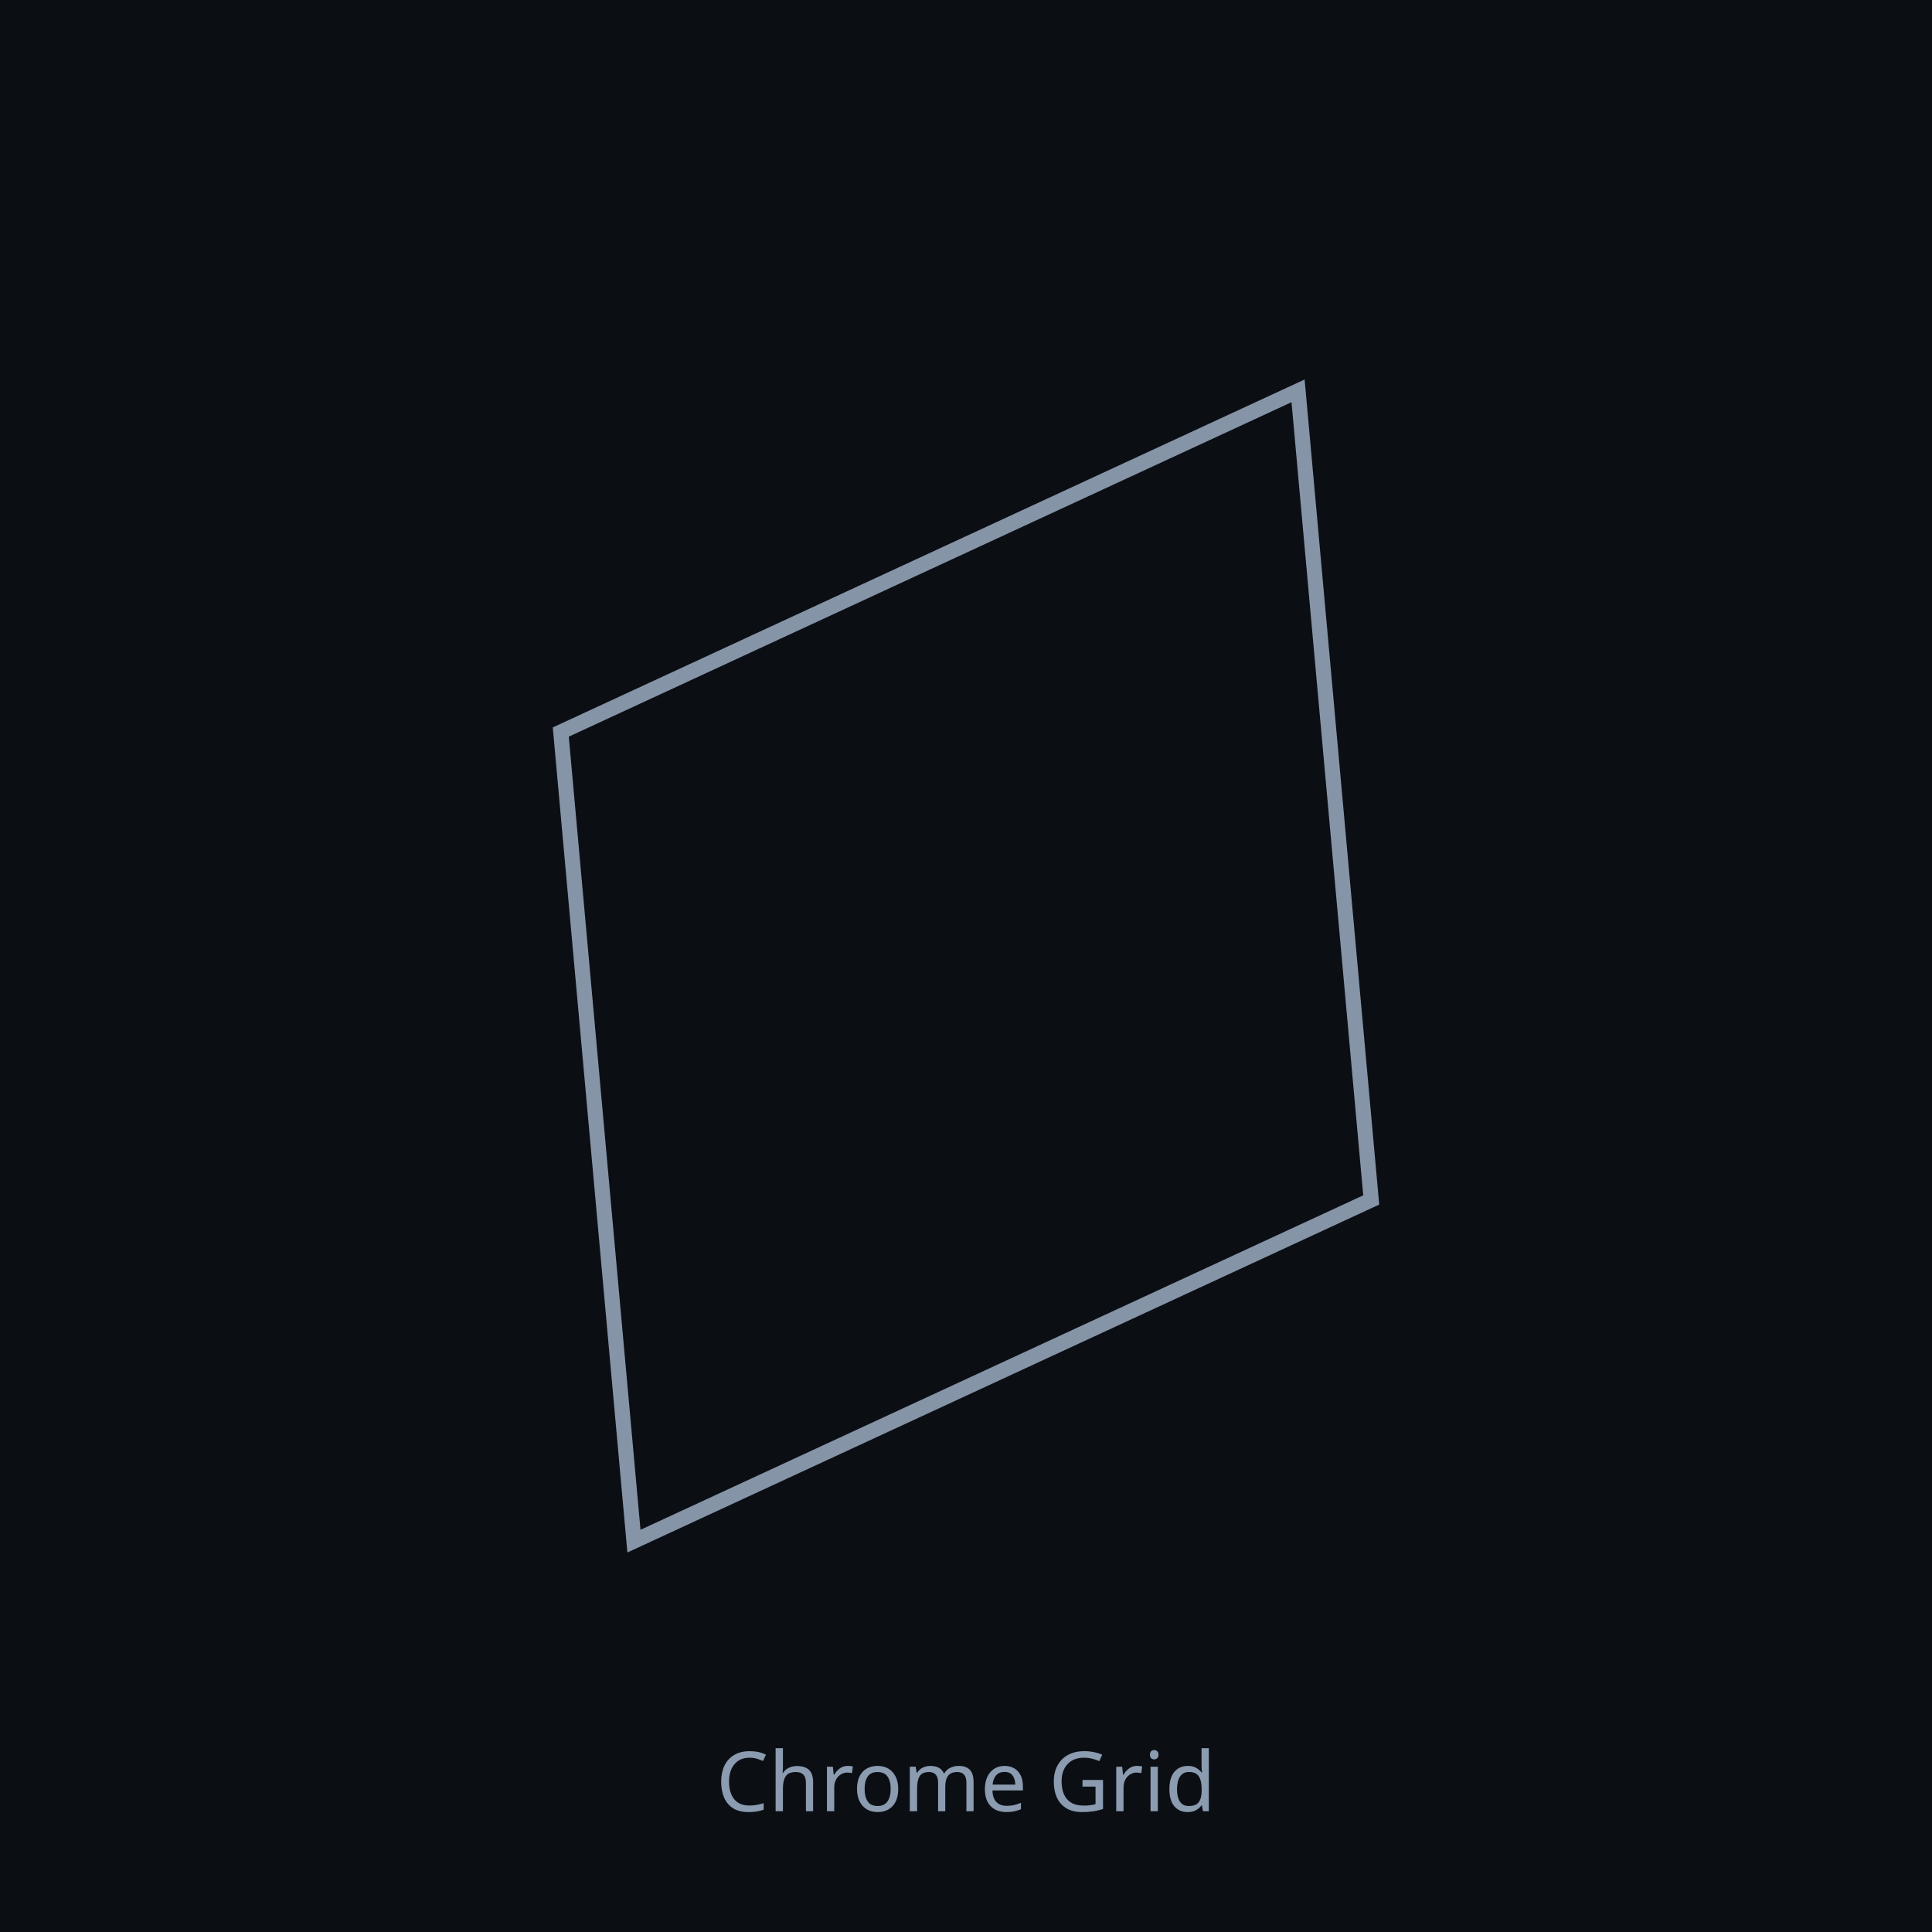
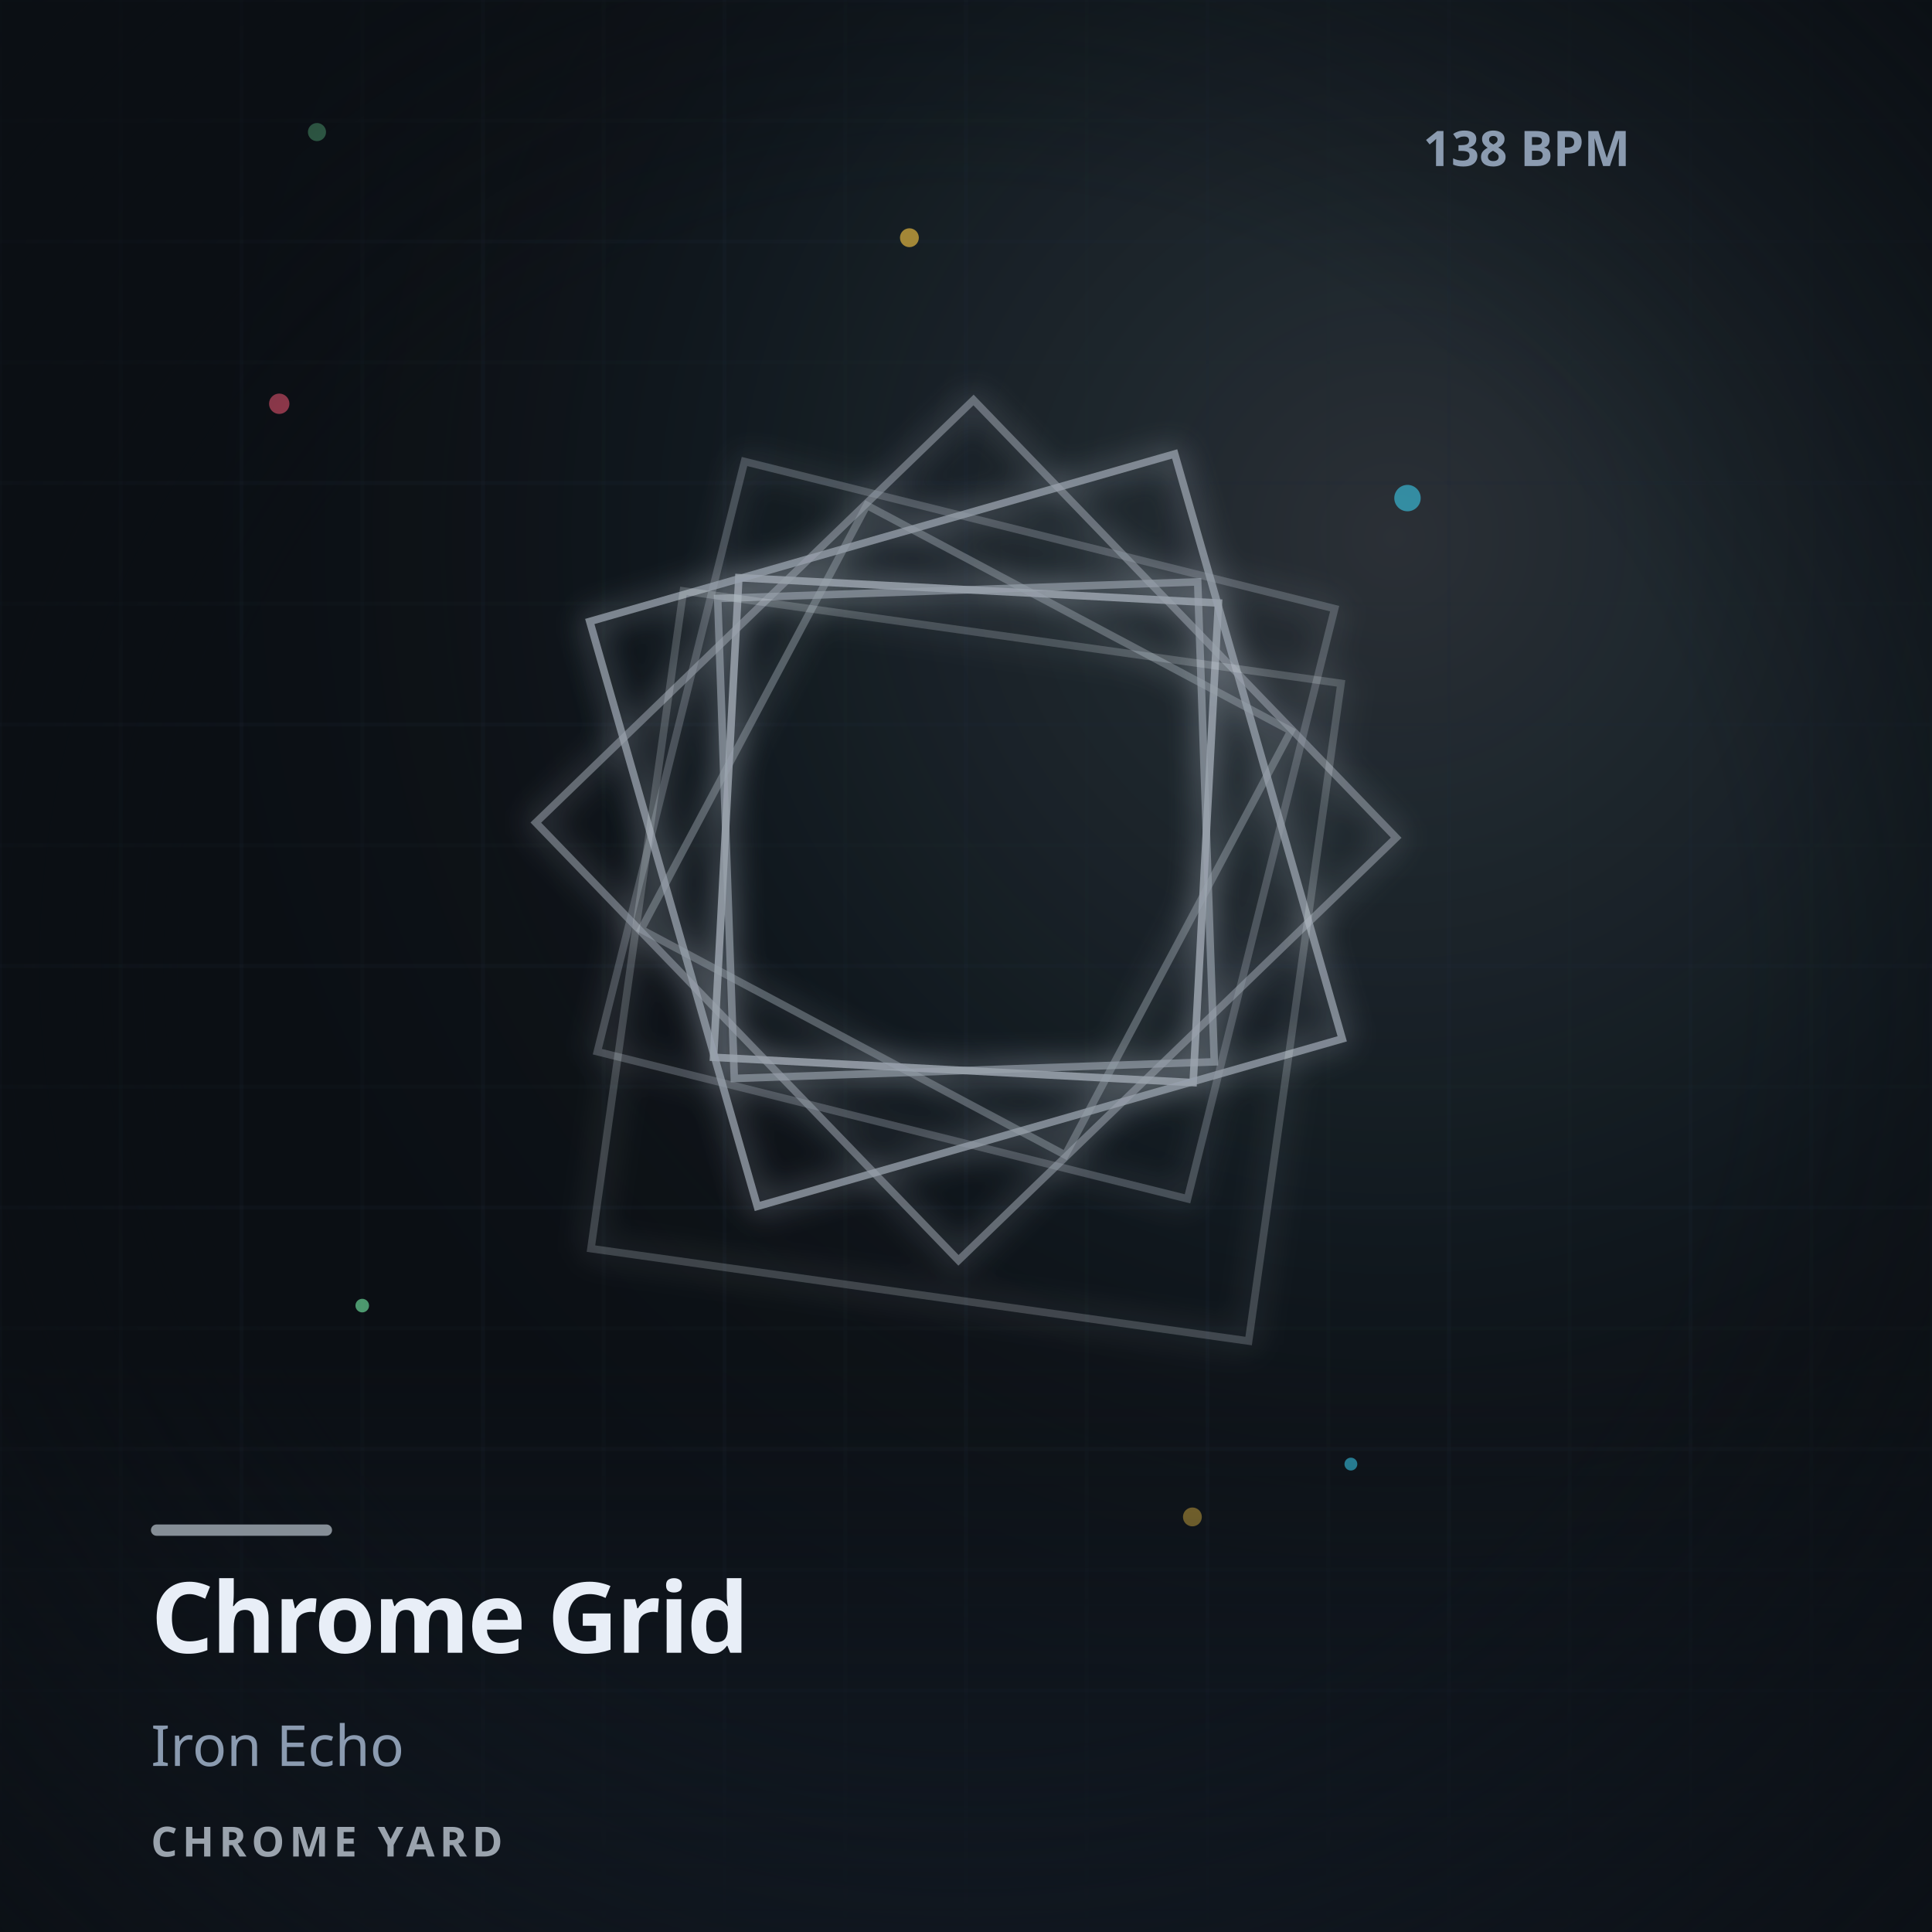
<svg xmlns="http://www.w3.org/2000/svg" width="512" height="512" viewBox="0 0 512 512">
-   <rect width="512" height="512" fill="#0b0f14" />
-   <polygon points="256,80 380,256 256,432 132,256" fill="none" stroke="#94A3B8" stroke-width="4" opacity="0.9" transform="rotate(210 256 256)" />
-   <text x="256" y="480" text-anchor="middle" fill="#8b9bb0" font-family="system-ui" font-size="22">Chrome Grid</text>
+   <defs>
+     <radialGradient id="bgGlow" cx="72%" cy="28%" r="65%">
+       <stop offset="0%" stop-color="#9AA3AD" stop-opacity="0.22" />
+       <stop offset="55%" stop-color="#79b6c9" stop-opacity="0.06" />
+       <stop offset="100%" stop-color="#0B0F14" stop-opacity="0" />
+     </radialGradient>
+     <radialGradient id="vignette" cx="50%" cy="50%" r="72%">
+       <stop offset="55%" stop-color="#0B0F14" stop-opacity="0" />
+       <stop offset="100%" stop-color="#0B0F14" stop-opacity="0.92" />
+     </radialGradient>
+     <linearGradient id="titleFade" x1="0" y1="0" x2="0" y2="1">
+       <stop offset="0%" stop-color="#121A24" stop-opacity="0" />
+       <stop offset="100%" stop-color="#121A24" stop-opacity="0.94" />
+     </linearGradient>
+     <filter id="softGlow" x="-40%" y="-40%" width="180%" height="180%">
+       <feGaussianBlur stdDeviation="4" result="b" />
+       <feMerge>
+         <feMergeNode in="b" />
+         <feMergeNode in="SourceGraphic" />
+       </feMerge>
+     </filter>
+   </defs>
+   <rect width="512" height="512" fill="#0B0F14" />
+   <rect width="512" height="512" fill="url(#bgGlow)" />
+   <g opacity="0.9">
+     <line x1="0" y1="0" x2="0" y2="512" stroke="#1E2A3A" stroke-opacity="0.20" stroke-width="1" />
+     <line x1="32" y1="0" x2="32" y2="512" stroke="#1E2A3A" stroke-opacity="0.12" stroke-width="1" />
+     <line x1="64" y1="0" x2="64" y2="512" stroke="#1E2A3A" stroke-opacity="0.20" stroke-width="1" />
+     <line x1="96" y1="0" x2="96" y2="512" stroke="#1E2A3A" stroke-opacity="0.12" stroke-width="1" />
+     <line x1="128" y1="0" x2="128" y2="512" stroke="#1E2A3A" stroke-opacity="0.20" stroke-width="1" />
+     <line x1="160" y1="0" x2="160" y2="512" stroke="#1E2A3A" stroke-opacity="0.12" stroke-width="1" />
+     <line x1="192" y1="0" x2="192" y2="512" stroke="#1E2A3A" stroke-opacity="0.20" stroke-width="1" />
+     <line x1="224" y1="0" x2="224" y2="512" stroke="#1E2A3A" stroke-opacity="0.12" stroke-width="1" />
+     <line x1="256" y1="0" x2="256" y2="512" stroke="#1E2A3A" stroke-opacity="0.20" stroke-width="1" />
+     <line x1="288" y1="0" x2="288" y2="512" stroke="#1E2A3A" stroke-opacity="0.12" stroke-width="1" />
+     <line x1="320" y1="0" x2="320" y2="512" stroke="#1E2A3A" stroke-opacity="0.20" stroke-width="1" />
+     <line x1="352" y1="0" x2="352" y2="512" stroke="#1E2A3A" stroke-opacity="0.12" stroke-width="1" />
+     <line x1="384" y1="0" x2="384" y2="512" stroke="#1E2A3A" stroke-opacity="0.20" stroke-width="1" />
+     <line x1="416" y1="0" x2="416" y2="512" stroke="#1E2A3A" stroke-opacity="0.12" stroke-width="1" />
+     <line x1="448" y1="0" x2="448" y2="512" stroke="#1E2A3A" stroke-opacity="0.20" stroke-width="1" />
+     <line x1="480" y1="0" x2="480" y2="512" stroke="#1E2A3A" stroke-opacity="0.12" stroke-width="1" />
+     <line x1="512" y1="0" x2="512" y2="512" stroke="#1E2A3A" stroke-opacity="0.20" stroke-width="1" />
+     <line x1="0" y1="0" x2="512" y2="0" stroke="#1E2A3A" stroke-opacity="0.20" stroke-width="1" />
+     <line x1="0" y1="32" x2="512" y2="32" stroke="#1E2A3A" stroke-opacity="0.12" stroke-width="1" />
+     <line x1="0" y1="64" x2="512" y2="64" stroke="#1E2A3A" stroke-opacity="0.20" stroke-width="1" />
+     <line x1="0" y1="96" x2="512" y2="96" stroke="#1E2A3A" stroke-opacity="0.12" stroke-width="1" />
+     <line x1="0" y1="128" x2="512" y2="128" stroke="#1E2A3A" stroke-opacity="0.20" stroke-width="1" />
+     <line x1="0" y1="160" x2="512" y2="160" stroke="#1E2A3A" stroke-opacity="0.12" stroke-width="1" />
+     <line x1="0" y1="192" x2="512" y2="192" stroke="#1E2A3A" stroke-opacity="0.20" stroke-width="1" />
+     <line x1="0" y1="224" x2="512" y2="224" stroke="#1E2A3A" stroke-opacity="0.12" stroke-width="1" />
+     <line x1="0" y1="256" x2="512" y2="256" stroke="#1E2A3A" stroke-opacity="0.20" stroke-width="1" />
+     <line x1="0" y1="288" x2="512" y2="288" stroke="#1E2A3A" stroke-opacity="0.12" stroke-width="1" />
+     <line x1="0" y1="320" x2="512" y2="320" stroke="#1E2A3A" stroke-opacity="0.20" stroke-width="1" />
+     <line x1="0" y1="352" x2="512" y2="352" stroke="#1E2A3A" stroke-opacity="0.12" stroke-width="1" />
+     <line x1="0" y1="384" x2="512" y2="384" stroke="#1E2A3A" stroke-opacity="0.20" stroke-width="1" />
+     <line x1="0" y1="416" x2="512" y2="416" stroke="#1E2A3A" stroke-opacity="0.12" stroke-width="1" />
+     <line x1="0" y1="448" x2="512" y2="448" stroke="#1E2A3A" stroke-opacity="0.20" stroke-width="1" />
+     <line x1="0" y1="480" x2="512" y2="480" stroke="#1E2A3A" stroke-opacity="0.12" stroke-width="1" />
+     <line x1="0" y1="512" x2="512" y2="512" stroke="#1E2A3A" stroke-opacity="0.20" stroke-width="1" />
+   </g>
+   <g filter="url(#softGlow)">
+     <polygon points="322.9,159.8 316.2,286.9 189.1,280.2 195.8,153.1" fill="none" stroke="#9AA3AD" stroke-width="2" opacity="0.85" />
+     <polygon points="355.7,275.3 200.7,319.7 156.3,164.7 311.3,120.3" fill="none" stroke="#9AA3AD" stroke-width="2" opacity="0.75" />
+     <polygon points="321.8,281.4 194.6,285.8 190.2,158.6 317.4,154.2" fill="none" stroke="#9AA3AD" stroke-width="2" opacity="0.65" />
+     <polygon points="254.0,334.0 142.0,218.0 258.0,106.0 370.0,222.0" fill="none" stroke="#9AA3AD" stroke-width="2" opacity="0.55" />
+     <polygon points="169.9,246.3 229.7,133.9 342.1,193.7 282.3,306.1" fill="none" stroke="#9AA3AD" stroke-width="2" opacity="0.45" />
+     <polygon points="197.3,122.3 353.7,161.3 314.7,317.7 158.3,278.7" fill="none" stroke="#9AA3AD" stroke-width="2" opacity="0.35" />
+     <rect x="168" y="168" width="176" height="176" fill="none" stroke="#E8EEF7" stroke-width="2" opacity="0.2" transform="rotate(8 256 256)" />
+   </g>
+   <g>
+     <circle cx="373.0" cy="132.0" r="3.5" fill="#3DDCFF" opacity="0.54" />
+     <circle cx="84.0" cy="35.0" r="2.4" fill="#7CFFB2" opacity="0.49" />
+     <circle cx="316.0" cy="402.0" r="2.5" fill="#F5C542" opacity="0.55" />
+     <circle cx="74.0" cy="107.0" r="2.7" fill="#FF5C7A" opacity="0.62" />
+     <circle cx="358.0" cy="388.0" r="1.7" fill="#3DDCFF" opacity="0.62" />
+     <circle cx="96.0" cy="346.0" r="1.8" fill="#7CFFB2" opacity="0.57" />
+     <circle cx="241.0" cy="63.0" r="2.5" fill="#F5C542" opacity="0.63" />
+   </g>
+   <rect x="0" y="360" width="512" height="152" fill="url(#titleFade)" />
+   <rect width="512" height="512" fill="url(#vignette)" />
+   <text x="40" y="438" fill="#E8EEF7" font-family="Sora, IBM Plex Sans, system-ui, sans-serif" font-size="26" font-weight="700" letter-spacing="-0.02em">Chrome Grid</text>
+   <text x="40" y="468" fill="#8B9BB0" font-family="IBM Plex Sans, system-ui, sans-serif" font-size="15" font-weight="500">Iron Echo</text>
+   <text x="40" y="492" fill="#9AA3AD" font-family="IBM Plex Sans, system-ui, sans-serif" font-size="11" font-weight="600" letter-spacing="0.12em">CHROME YARD</text>
+   <text x="432" y="44" text-anchor="end" fill="#8B9BB0" font-family="IBM Plex Sans, system-ui, sans-serif" font-size="13" font-weight="600">138 BPM</text>
+   <rect x="40" y="404" width="48" height="3" fill="#9AA3AD" opacity="0.85" rx="1.5" />
</svg>
